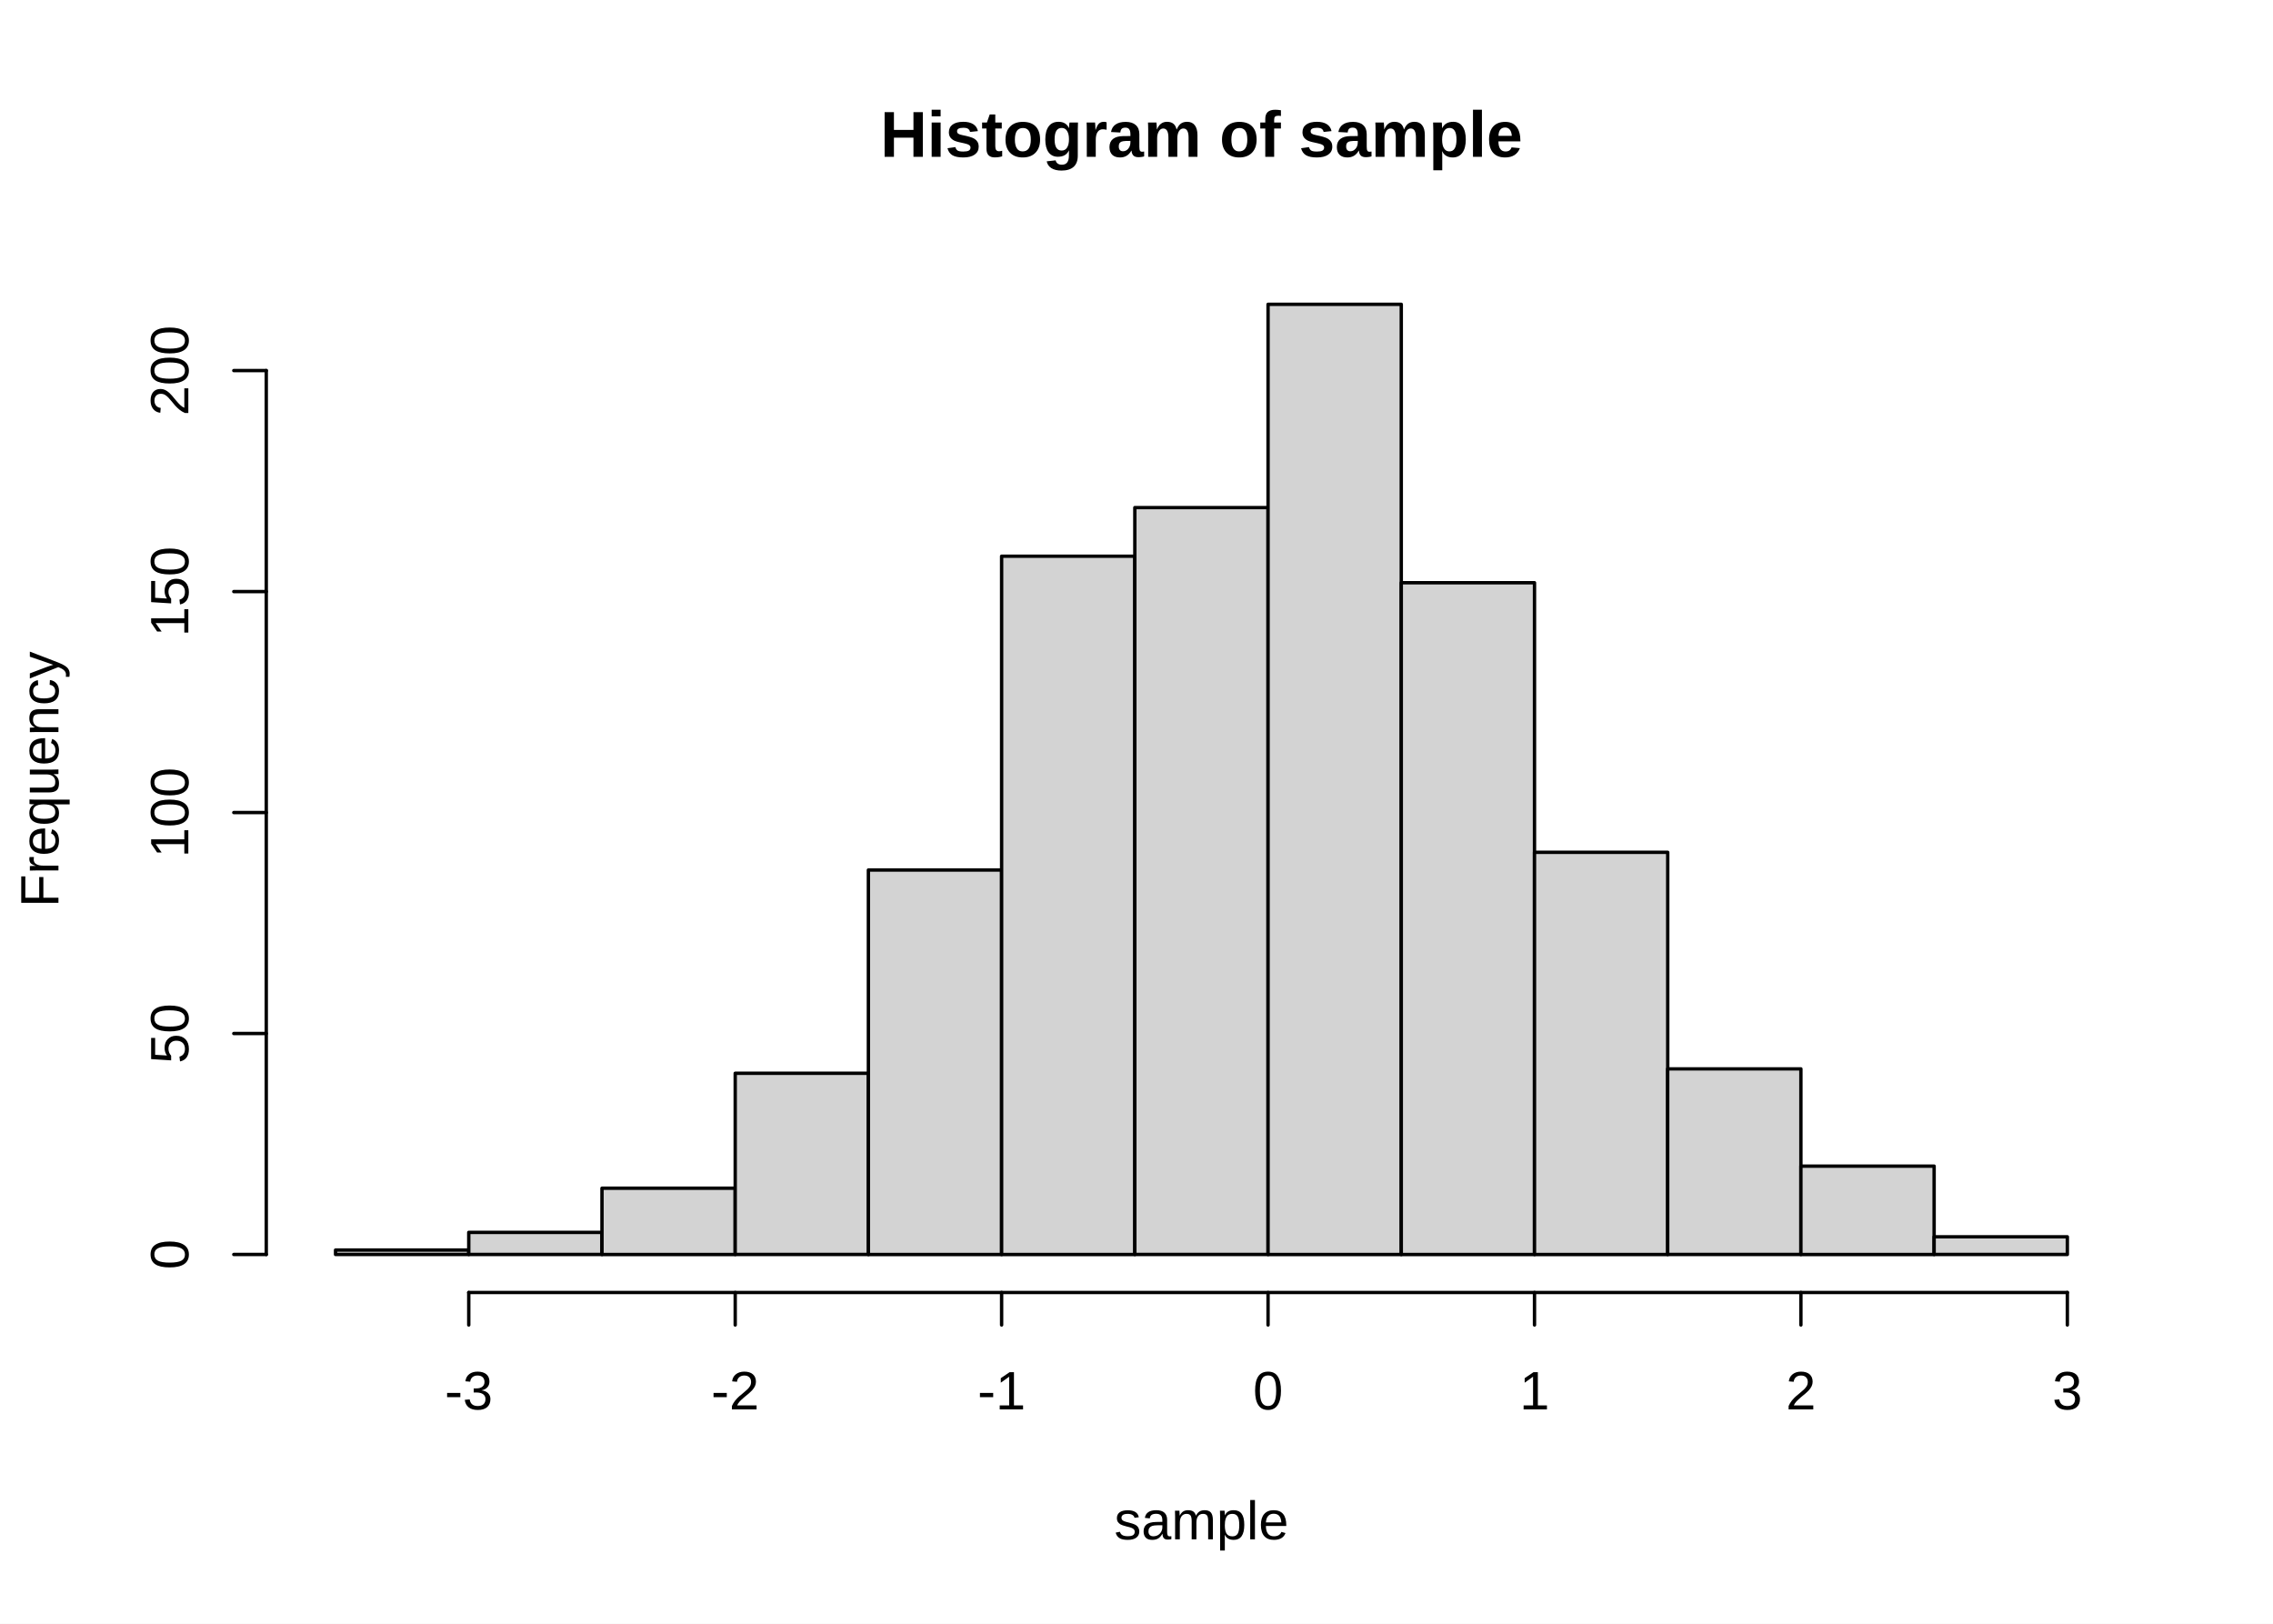
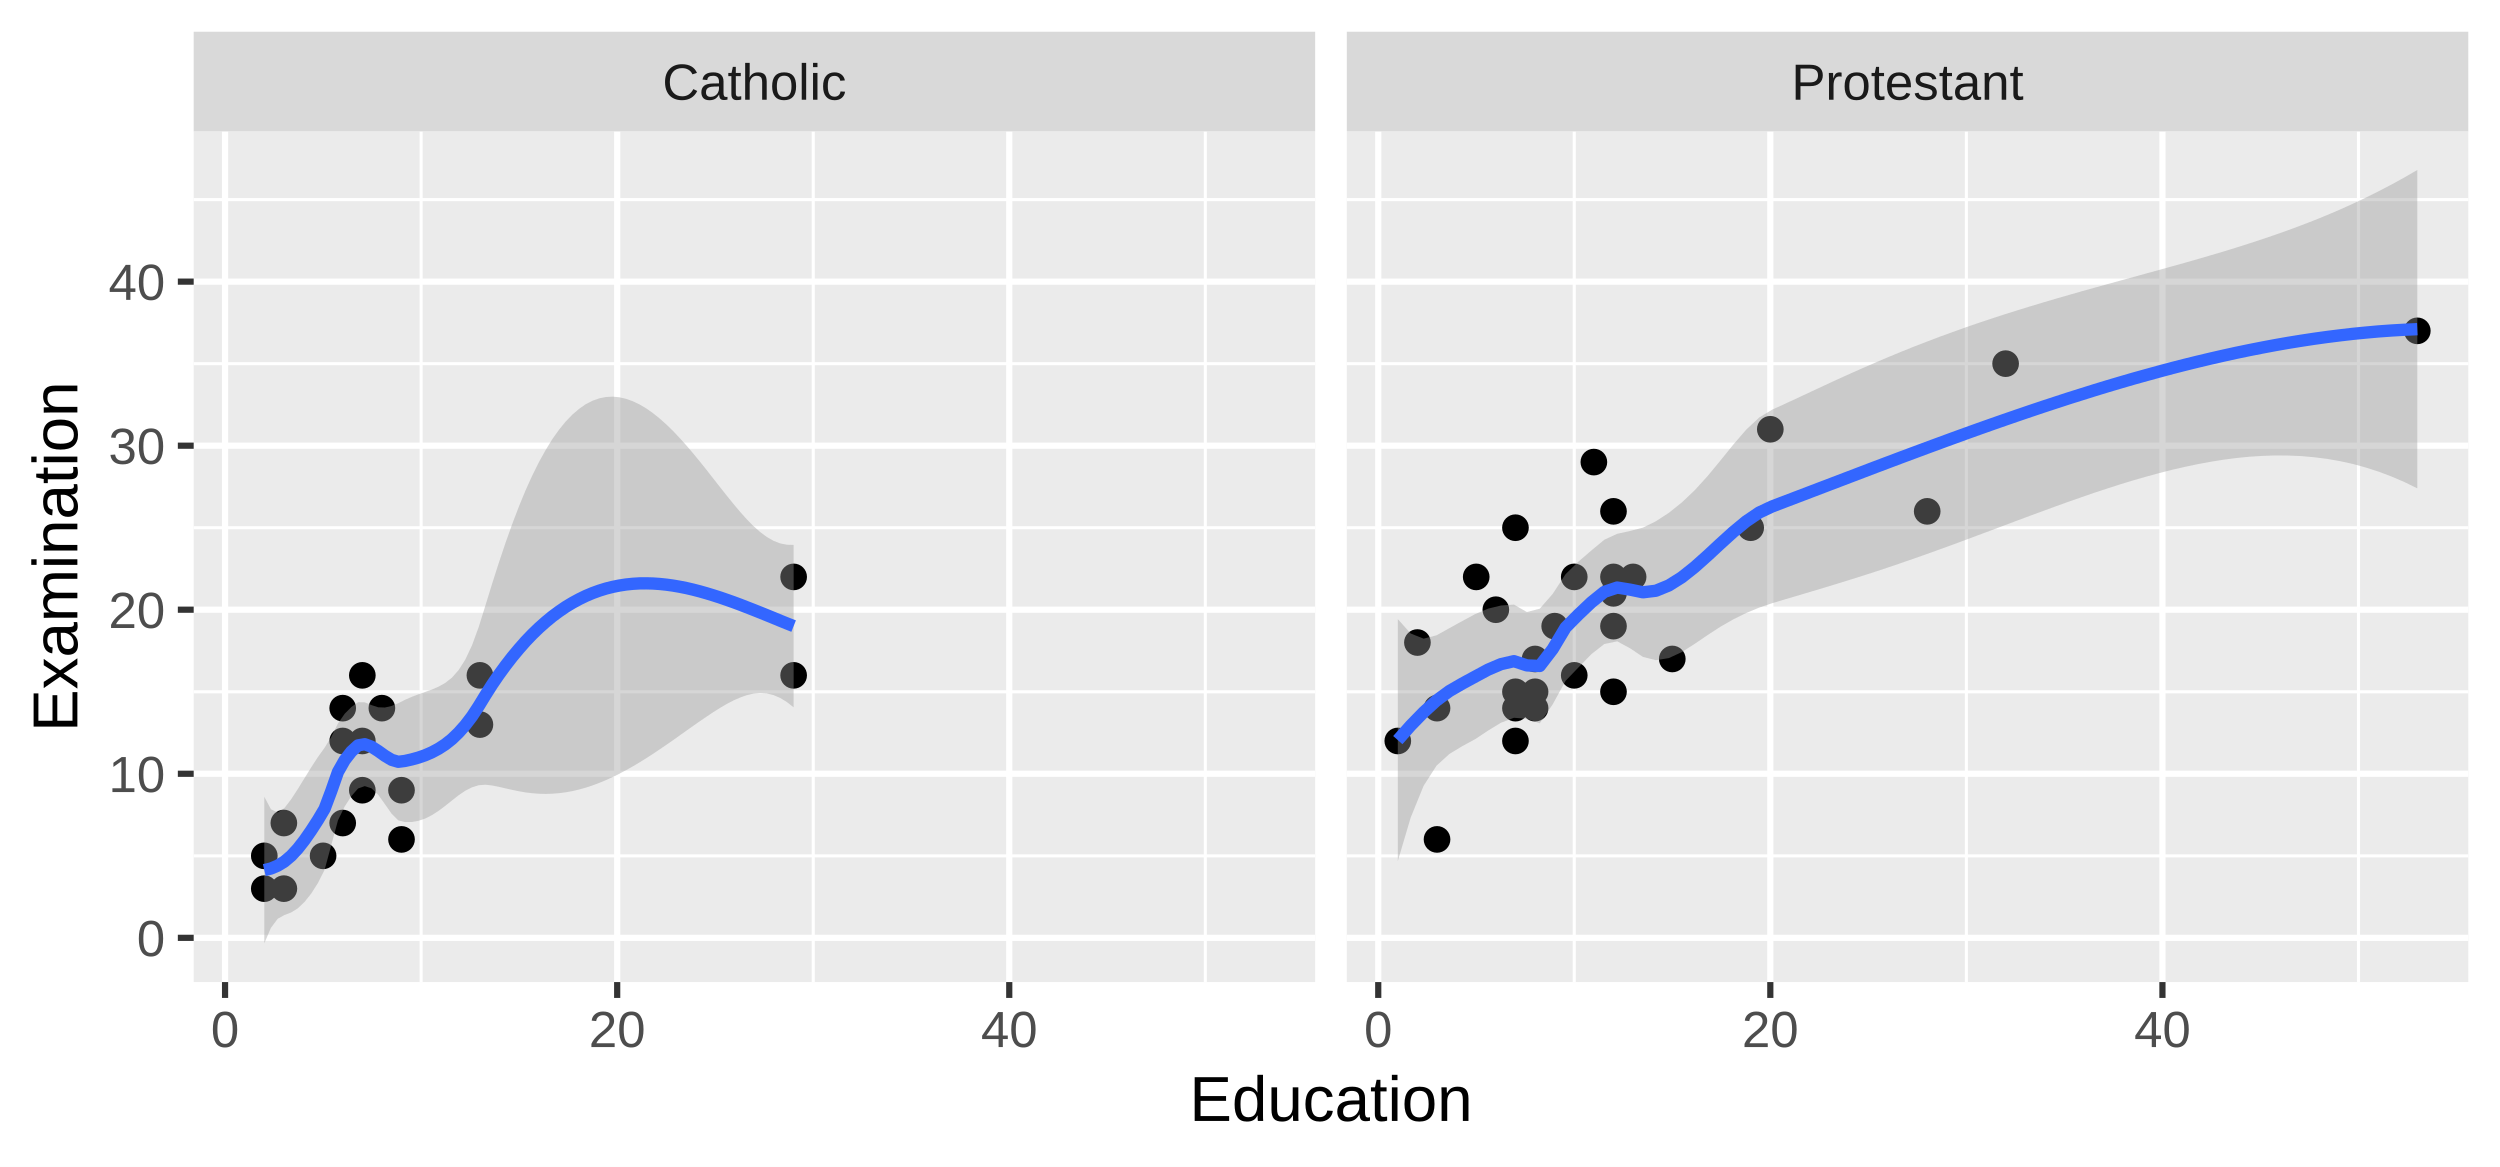
- <svg xmlns="http://www.w3.org/2000/svg" class="svglite" width="504.00pt" height="360.00pt" viewBox="0 0 504.00 360.00">
+ <svg xmlns="http://www.w3.org/2000/svg" class="svglite" width="432.00pt" height="201.60pt" viewBox="0 0 432.00 201.60">
  <defs>
    <style type="text/css">
    .svglite line, .svglite polyline, .svglite polygon, .svglite path, .svglite rect, .svglite circle {
      fill: none;
      stroke: #000000;
      stroke-linecap: round;
      stroke-linejoin: round;
      stroke-miterlimit: 10.00;
    }
    .svglite text {
      white-space: pre;
    }
  </style>
  </defs>
  <rect width="100%" height="100%" style="stroke: none; fill: #FFFFFF;" />
  <defs>
-     <clipPath id="cpMC4wMHw1MDQuMDB8MC4wMHwzNjAuMDA=">
-       <rect x="0.00" y="0.00" width="504.00" height="360.00" />
+     <clipPath id="cpMC4wMHw0MzIuMDB8MC4wMHwyMDEuNjA=">
+       <rect x="0.00" y="0.00" width="432.00" height="201.60" />
    </clipPath>
  </defs>
-   <g clip-path="url(#cpMC4wMHw1MDQuMDB8MC4wMHwzNjAuMDA=)">
-     <text x="266.40" y="34.77" text-anchor="middle" style="font-size: 14.40px; font-weight: bold; font-family: &quot;Arimo&quot;;" textLength="168.88px" lengthAdjust="spacingAndGlyphs">Histogram of sample</text>
-     <text x="266.40" y="341.28" text-anchor="middle" style="font-size: 12.00px; font-family: &quot;Arimo&quot;;" textLength="43.65px" lengthAdjust="spacingAndGlyphs">sample</text>
-     <text transform="translate(12.96,172.80) rotate(-90)" text-anchor="middle" style="font-size: 12.00px; font-family: &quot;Arimo&quot;;" textLength="62.02px" lengthAdjust="spacingAndGlyphs">Frequency</text>
-     <line x1="103.94" y1="286.56" x2="458.40" y2="286.56" style="stroke-width: 0.75;" />
-     <line x1="103.94" y1="286.56" x2="103.94" y2="293.76" style="stroke-width: 0.75;" />
-     <line x1="163.02" y1="286.56" x2="163.02" y2="293.76" style="stroke-width: 0.75;" />
-     <line x1="222.09" y1="286.56" x2="222.09" y2="293.76" style="stroke-width: 0.75;" />
-     <line x1="281.17" y1="286.56" x2="281.17" y2="293.76" style="stroke-width: 0.75;" />
-     <line x1="340.25" y1="286.56" x2="340.25" y2="293.76" style="stroke-width: 0.75;" />
-     <line x1="399.32" y1="286.56" x2="399.32" y2="293.76" style="stroke-width: 0.75;" />
-     <line x1="458.40" y1="286.56" x2="458.40" y2="293.76" style="stroke-width: 0.75;" />
-     <text x="103.94" y="312.48" text-anchor="middle" style="font-size: 12.00px; font-family: &quot;Arimo&quot;;" textLength="11.97px" lengthAdjust="spacingAndGlyphs">-3</text>
-     <text x="163.02" y="312.48" text-anchor="middle" style="font-size: 12.00px; font-family: &quot;Arimo&quot;;" textLength="11.97px" lengthAdjust="spacingAndGlyphs">-2</text>
-     <text x="222.09" y="312.48" text-anchor="middle" style="font-size: 12.00px; font-family: &quot;Arimo&quot;;" textLength="11.97px" lengthAdjust="spacingAndGlyphs">-1</text>
-     <text x="281.17" y="312.48" text-anchor="middle" style="font-size: 12.00px; font-family: &quot;Arimo&quot;;" textLength="7.64px" lengthAdjust="spacingAndGlyphs">0</text>
-     <text x="340.25" y="312.48" text-anchor="middle" style="font-size: 12.00px; font-family: &quot;Arimo&quot;;" textLength="7.64px" lengthAdjust="spacingAndGlyphs">1</text>
-     <text x="399.32" y="312.48" text-anchor="middle" style="font-size: 12.00px; font-family: &quot;Arimo&quot;;" textLength="7.64px" lengthAdjust="spacingAndGlyphs">2</text>
-     <text x="458.40" y="312.48" text-anchor="middle" style="font-size: 12.00px; font-family: &quot;Arimo&quot;;" textLength="7.64px" lengthAdjust="spacingAndGlyphs">3</text>
-     <line x1="59.04" y1="278.13" x2="59.04" y2="82.16" style="stroke-width: 0.75;" />
-     <line x1="59.04" y1="278.13" x2="51.84" y2="278.13" style="stroke-width: 0.75;" />
-     <line x1="59.04" y1="229.14" x2="51.84" y2="229.14" style="stroke-width: 0.75;" />
-     <line x1="59.04" y1="180.15" x2="51.84" y2="180.15" style="stroke-width: 0.75;" />
-     <line x1="59.04" y1="131.16" x2="51.84" y2="131.16" style="stroke-width: 0.75;" />
-     <line x1="59.04" y1="82.16" x2="51.84" y2="82.16" style="stroke-width: 0.75;" />
-     <text transform="translate(41.76,278.13) rotate(-90)" text-anchor="middle" style="font-size: 12.00px; font-family: &quot;Arimo&quot;;" textLength="7.64px" lengthAdjust="spacingAndGlyphs">0</text>
-     <text transform="translate(41.76,229.14) rotate(-90)" text-anchor="middle" style="font-size: 12.00px; font-family: &quot;Arimo&quot;;" textLength="15.28px" lengthAdjust="spacingAndGlyphs">50</text>
-     <text transform="translate(41.76,180.15) rotate(-90)" text-anchor="middle" style="font-size: 12.00px; font-family: &quot;Arimo&quot;;" textLength="22.92px" lengthAdjust="spacingAndGlyphs">100</text>
-     <text transform="translate(41.76,131.16) rotate(-90)" text-anchor="middle" style="font-size: 12.00px; font-family: &quot;Arimo&quot;;" textLength="22.92px" lengthAdjust="spacingAndGlyphs">150</text>
-     <text transform="translate(41.76,82.16) rotate(-90)" text-anchor="middle" style="font-size: 12.00px; font-family: &quot;Arimo&quot;;" textLength="22.92px" lengthAdjust="spacingAndGlyphs">200</text>
+   <g clip-path="url(#cpMC4wMHw0MzIuMDB8MC4wMHwyMDEuNjA=)">
+     <rect x="0" y="0.00" width="432.00" height="201.60" style="stroke-width: 1.07; stroke: #FFFFFF; fill: #FFFFFF;" />
  </g>
  <defs>
-     <clipPath id="cpNTkuMDR8NDczLjc2fDU5LjA0fDI4Ni41Ng==">
-       <rect x="59.04" y="59.04" width="414.72" height="227.52" />
+     <clipPath id="cpMzMuNDd8MjI3LjI2fDIyLjY5fDE2OS43MA==">
+       <rect x="33.47" y="22.69" width="193.79" height="147.01" />
    </clipPath>
  </defs>
-   <g clip-path="url(#cpNTkuMDR8NDczLjc2fDU5LjA0fDI4Ni41Ng==)">
-     <rect x="74.40" y="277.15" width="29.54" height="0.98" style="stroke-width: 0.75; fill: #D3D3D3;" />
-     <rect x="103.94" y="273.23" width="29.54" height="4.90" style="stroke-width: 0.75; fill: #D3D3D3;" />
-     <rect x="133.48" y="263.44" width="29.54" height="14.70" style="stroke-width: 0.75; fill: #D3D3D3;" />
-     <rect x="163.02" y="237.96" width="29.54" height="40.17" style="stroke-width: 0.75; fill: #D3D3D3;" />
-     <rect x="192.55" y="192.89" width="29.54" height="85.25" style="stroke-width: 0.75; fill: #D3D3D3;" />
-     <rect x="222.09" y="123.32" width="29.54" height="154.82" style="stroke-width: 0.75; fill: #D3D3D3;" />
-     <rect x="251.63" y="112.54" width="29.54" height="165.59" style="stroke-width: 0.75; fill: #D3D3D3;" />
-     <rect x="281.17" y="67.47" width="29.54" height="210.67" style="stroke-width: 0.75; fill: #D3D3D3;" />
-     <rect x="310.71" y="129.20" width="29.54" height="148.94" style="stroke-width: 0.75; fill: #D3D3D3;" />
-     <rect x="340.25" y="188.97" width="29.54" height="89.17" style="stroke-width: 0.75; fill: #D3D3D3;" />
-     <rect x="369.78" y="236.98" width="29.54" height="41.15" style="stroke-width: 0.75; fill: #D3D3D3;" />
-     <rect x="399.32" y="258.54" width="29.54" height="19.60" style="stroke-width: 0.75; fill: #D3D3D3;" />
-     <rect x="428.86" y="274.21" width="29.54" height="3.92" style="stroke-width: 0.75; fill: #D3D3D3;" />
+   <g clip-path="url(#cpMzMuNDd8MjI3LjI2fDIyLjY5fDE2OS43MA==)">
+     <rect x="33.47" y="22.69" width="193.79" height="147.01" style="stroke-width: 1.07; stroke: none; fill: #EBEBEB;" />
+     <polyline points="33.47,147.89 227.26,147.89 " style="stroke-width: 0.53; stroke: #FFFFFF; stroke-linecap: butt;" />
+     <polyline points="33.47,119.54 227.26,119.54 " style="stroke-width: 0.53; stroke: #FFFFFF; stroke-linecap: butt;" />
+     <polyline points="33.47,91.19 227.26,91.19 " style="stroke-width: 0.53; stroke: #FFFFFF; stroke-linecap: butt;" />
+     <polyline points="33.47,62.84 227.26,62.84 " style="stroke-width: 0.53; stroke: #FFFFFF; stroke-linecap: butt;" />
+     <polyline points="33.47,34.49 227.26,34.49 " style="stroke-width: 0.53; stroke: #FFFFFF; stroke-linecap: butt;" />
+     <polyline points="72.77,169.70 72.77,22.69 " style="stroke-width: 0.53; stroke: #FFFFFF; stroke-linecap: butt;" />
+     <polyline points="140.53,169.70 140.53,22.69 " style="stroke-width: 0.53; stroke: #FFFFFF; stroke-linecap: butt;" />
+     <polyline points="208.28,169.70 208.28,22.69 " style="stroke-width: 0.53; stroke: #FFFFFF; stroke-linecap: butt;" />
+     <polyline points="33.47,162.06 227.26,162.06 " style="stroke-width: 1.07; stroke: #FFFFFF; stroke-linecap: butt;" />
+     <polyline points="33.47,133.71 227.26,133.71 " style="stroke-width: 1.07; stroke: #FFFFFF; stroke-linecap: butt;" />
+     <polyline points="33.47,105.36 227.26,105.36 " style="stroke-width: 1.07; stroke: #FFFFFF; stroke-linecap: butt;" />
+     <polyline points="33.47,77.02 227.26,77.02 " style="stroke-width: 1.07; stroke: #FFFFFF; stroke-linecap: butt;" />
+     <polyline points="33.47,48.67 227.26,48.67 " style="stroke-width: 1.07; stroke: #FFFFFF; stroke-linecap: butt;" />
+     <polyline points="38.89,169.70 38.89,22.69 " style="stroke-width: 1.07; stroke: #FFFFFF; stroke-linecap: butt;" />
+     <polyline points="106.65,169.70 106.65,22.69 " style="stroke-width: 1.07; stroke: #FFFFFF; stroke-linecap: butt;" />
+     <polyline points="174.40,169.70 174.40,22.69 " style="stroke-width: 1.07; stroke: #FFFFFF; stroke-linecap: butt;" />
+     <circle cx="69.38" cy="145.05" r="1.95" style="stroke-width: 0.71; fill: #000000;" />
+     <circle cx="55.83" cy="147.89" r="1.95" style="stroke-width: 0.71; fill: #000000;" />
+     <circle cx="62.61" cy="136.55" r="1.95" style="stroke-width: 0.71; fill: #000000;" />
+     <circle cx="62.61" cy="116.70" r="1.95" style="stroke-width: 0.71; fill: #000000;" />
+     <circle cx="65.99" cy="122.37" r="1.95" style="stroke-width: 0.71; fill: #000000;" />
+     <circle cx="62.61" cy="128.04" r="1.95" style="stroke-width: 0.71; fill: #000000;" />
+     <circle cx="82.93" cy="116.70" r="1.95" style="stroke-width: 0.71; fill: #000000;" />
+     <circle cx="59.22" cy="122.37" r="1.95" style="stroke-width: 0.71; fill: #000000;" />
+     <circle cx="45.67" cy="153.56" r="1.95" style="stroke-width: 0.71; fill: #000000;" />
+     <circle cx="59.22" cy="142.22" r="1.95" style="stroke-width: 0.71; fill: #000000;" />
+     <circle cx="45.67" cy="147.89" r="1.95" style="stroke-width: 0.71; fill: #000000;" />
+     <circle cx="59.22" cy="128.04" r="1.95" style="stroke-width: 0.71; fill: #000000;" />
+     <circle cx="49.05" cy="142.22" r="1.95" style="stroke-width: 0.71; fill: #000000;" />
+     <circle cx="69.38" cy="136.55" r="1.95" style="stroke-width: 0.71; fill: #000000;" />
+     <circle cx="49.05" cy="153.56" r="1.95" style="stroke-width: 0.71; fill: #000000;" />
+     <circle cx="82.93" cy="125.21" r="1.95" style="stroke-width: 0.71; fill: #000000;" />
+     <circle cx="137.14" cy="116.70" r="1.95" style="stroke-width: 0.71; fill: #000000;" />
+     <circle cx="137.14" cy="99.69" r="1.95" style="stroke-width: 0.71; fill: #000000;" />
+     <polygon points="45.67,137.68 46.82,139.84 47.98,140.41 49.14,139.64 50.30,138.13 51.46,136.35 52.61,134.48 53.77,132.61 54.93,130.82 56.09,129.21 57.24,127.35 58.40,125.01 59.56,123.34 60.72,122.17 61.88,121.34 63.03,121.36 64.19,121.84 65.35,122.22 66.51,122.26 67.67,121.99 68.82,121.52 69.98,120.93 71.14,120.42 72.30,119.98 73.46,119.57 74.61,119.16 75.77,118.66 76.93,118.01 78.09,117.10 79.24,115.80 80.40,113.98 81.56,111.52 82.72,108.35 83.88,104.63 85.03,100.90 86.19,97.27 87.35,93.81 88.51,90.56 89.67,87.52 90.82,84.72 91.98,82.16 93.14,79.83 94.30,77.74 95.45,75.87 96.61,74.24 97.77,72.82 98.93,71.62 100.09,70.63 101.24,69.83 102.40,69.24 103.56,68.83 104.72,68.60 105.88,68.54 107.03,68.65 108.19,68.92 109.35,69.33 110.51,69.89 111.67,70.57 112.82,71.38 113.98,72.31 115.14,73.34 116.30,74.47 117.45,75.69 118.61,76.98 119.77,78.34 120.93,79.75 122.09,81.20 123.24,82.67 124.40,84.15 125.56,85.62 126.72,87.05 127.88,88.43 129.03,89.72 130.19,90.90 131.35,91.93 132.51,92.79 133.66,93.45 134.82,93.90 135.98,94.13 137.14,94.16 137.14,122.23 135.98,121.32 134.82,120.61 133.66,120.11 132.51,119.83 131.35,119.75 130.19,119.86 129.03,120.13 127.88,120.54 126.72,121.05 125.56,121.66 124.40,122.34 123.24,123.07 122.09,123.84 120.93,124.63 119.77,125.44 118.61,126.26 117.45,127.09 116.30,127.91 115.14,128.71 113.98,129.50 112.82,130.28 111.67,131.02 110.51,131.74 109.35,132.43 108.19,133.08 107.03,133.70 105.88,134.27 104.72,134.80 103.56,135.28 102.40,135.72 101.24,136.10 100.09,136.42 98.93,136.70 97.77,136.91 96.61,137.06 95.45,137.15 94.30,137.19 93.14,137.16 91.98,137.07 90.82,136.93 89.67,136.73 88.51,136.49 87.35,136.23 86.19,135.96 85.03,135.73 83.88,135.60 82.72,135.69 81.56,136.05 80.40,136.64 79.24,137.43 78.09,138.33 76.93,139.26 75.77,140.13 74.61,140.87 73.46,141.45 72.30,141.84 71.14,142.04 69.98,142.05 68.82,141.76 67.67,140.61 66.51,138.95 65.35,137.33 64.19,136.22 63.03,135.84 61.88,136.25 60.72,137.56 59.56,139.37 58.40,141.76 57.24,146.05 56.09,150.31 54.93,152.60 53.77,154.42 52.61,155.87 51.46,156.96 50.30,157.68 49.14,158.12 47.98,158.77 46.82,160.32 45.67,163.01 " style="stroke-width: 0.00; stroke: none; fill: #999999; fill-opacity: 0.40;" />
+     <polyline points="45.67,137.68 46.82,139.84 47.98,140.41 49.14,139.64 50.30,138.13 51.46,136.35 52.61,134.48 53.77,132.61 54.93,130.82 56.09,129.21 57.24,127.35 58.40,125.01 59.56,123.34 60.72,122.17 61.88,121.34 63.03,121.36 64.19,121.84 65.35,122.22 66.51,122.26 67.67,121.99 68.82,121.52 69.98,120.93 71.14,120.42 72.30,119.98 73.46,119.57 74.61,119.16 75.77,118.66 76.93,118.01 78.09,117.10 79.24,115.80 80.40,113.98 81.56,111.52 82.72,108.35 83.88,104.63 85.03,100.90 86.19,97.27 87.35,93.81 88.51,90.56 89.67,87.52 90.82,84.72 91.98,82.16 93.14,79.83 94.30,77.74 95.45,75.87 96.61,74.24 97.77,72.82 98.93,71.62 100.09,70.63 101.24,69.83 102.40,69.24 103.56,68.83 104.72,68.60 105.88,68.54 107.03,68.65 108.19,68.92 109.35,69.33 110.51,69.89 111.67,70.57 112.82,71.38 113.98,72.31 115.14,73.34 116.30,74.47 117.45,75.69 118.61,76.98 119.77,78.34 120.93,79.75 122.09,81.20 123.24,82.67 124.40,84.15 125.56,85.62 126.72,87.05 127.88,88.43 129.03,89.72 130.19,90.90 131.35,91.93 132.51,92.79 133.66,93.45 134.82,93.90 135.98,94.13 137.14,94.16 " style="stroke-width: 2.13; stroke: none;" />
+     <polyline points="137.14,122.23 135.98,121.32 134.82,120.61 133.66,120.11 132.51,119.83 131.35,119.75 130.19,119.86 129.03,120.13 127.88,120.54 126.72,121.05 125.56,121.66 124.40,122.34 123.24,123.07 122.09,123.84 120.93,124.63 119.77,125.44 118.61,126.26 117.45,127.09 116.30,127.91 115.14,128.71 113.98,129.50 112.82,130.28 111.67,131.02 110.51,131.74 109.35,132.43 108.19,133.08 107.03,133.70 105.88,134.27 104.72,134.80 103.56,135.28 102.40,135.72 101.24,136.10 100.09,136.42 98.93,136.70 97.77,136.91 96.61,137.06 95.45,137.15 94.30,137.19 93.14,137.16 91.98,137.07 90.82,136.93 89.67,136.73 88.51,136.49 87.35,136.23 86.19,135.96 85.03,135.73 83.88,135.60 82.72,135.69 81.56,136.05 80.40,136.64 79.24,137.43 78.09,138.33 76.93,139.26 75.77,140.13 74.61,140.87 73.46,141.45 72.30,141.84 71.14,142.04 69.98,142.05 68.82,141.76 67.67,140.61 66.51,138.95 65.35,137.33 64.19,136.22 63.03,135.84 61.88,136.25 60.72,137.56 59.56,139.37 58.40,141.76 57.24,146.05 56.09,150.31 54.93,152.60 53.77,154.42 52.61,155.87 51.46,156.96 50.30,157.68 49.14,158.12 47.98,158.77 46.82,160.32 45.67,163.01 " style="stroke-width: 2.13; stroke: none;" />
+     <polyline points="45.67,150.35 46.82,150.08 47.98,149.59 49.14,148.88 50.30,147.90 51.46,146.65 52.61,145.18 53.77,143.51 54.93,141.71 56.09,139.76 57.24,136.70 58.40,133.39 59.56,131.35 60.72,129.86 61.88,128.80 63.03,128.60 64.19,129.03 65.35,129.77 66.51,130.60 67.67,131.30 68.82,131.64 69.98,131.49 71.14,131.23 72.30,130.91 73.46,130.51 74.61,130.01 75.77,129.39 76.93,128.64 78.09,127.72 79.24,126.61 80.40,125.31 81.56,123.79 82.72,122.02 83.88,120.12 85.03,118.31 86.19,116.61 87.35,115.02 88.51,113.52 89.67,112.13 90.82,110.82 91.98,109.61 93.14,108.49 94.30,107.46 95.45,106.51 96.61,105.65 97.77,104.86 98.93,104.16 100.09,103.53 101.24,102.97 102.40,102.48 103.56,102.06 104.72,101.70 105.88,101.41 107.03,101.18 108.19,101.00 109.35,100.88 110.51,100.81 111.67,100.80 112.82,100.83 113.98,100.91 115.14,101.03 116.30,101.19 117.45,101.39 118.61,101.62 119.77,101.89 120.93,102.19 122.09,102.52 123.24,102.87 124.40,103.24 125.56,103.64 126.72,104.05 127.88,104.48 129.03,104.93 130.19,105.38 131.35,105.84 132.51,106.31 133.66,106.78 134.82,107.26 135.98,107.73 137.14,108.19 " style="stroke-width: 2.13; stroke: #3366FF; stroke-linecap: butt;" />
+   </g>
+   <g clip-path="url(#cpMC4wMHw0MzIuMDB8MC4wMHwyMDEuNjA=)">
+ </g>
+   <defs>
+     <clipPath id="cpMjMyLjczfDQyNi41MnwyMi42OXwxNjkuNzA=">
+       <rect x="232.73" y="22.69" width="193.79" height="147.01" />
+     </clipPath>
+   </defs>
+   <g clip-path="url(#cpMjMyLjczfDQyNi41MnwyMi42OXwxNjkuNzA=)">
+     <rect x="232.73" y="22.69" width="193.79" height="147.01" style="stroke-width: 1.07; stroke: none; fill: #EBEBEB;" />
+     <polyline points="232.73,147.89 426.52,147.89 " style="stroke-width: 0.53; stroke: #FFFFFF; stroke-linecap: butt;" />
+     <polyline points="232.73,119.54 426.52,119.54 " style="stroke-width: 0.53; stroke: #FFFFFF; stroke-linecap: butt;" />
+     <polyline points="232.73,91.19 426.52,91.19 " style="stroke-width: 0.53; stroke: #FFFFFF; stroke-linecap: butt;" />
+     <polyline points="232.73,62.84 426.52,62.84 " style="stroke-width: 0.53; stroke: #FFFFFF; stroke-linecap: butt;" />
+     <polyline points="232.73,34.49 426.52,34.49 " style="stroke-width: 0.53; stroke: #FFFFFF; stroke-linecap: butt;" />
+     <polyline points="272.03,169.70 272.03,22.69 " style="stroke-width: 0.53; stroke: #FFFFFF; stroke-linecap: butt;" />
+     <polyline points="339.79,169.70 339.79,22.69 " style="stroke-width: 0.53; stroke: #FFFFFF; stroke-linecap: butt;" />
+     <polyline points="407.55,169.70 407.55,22.69 " style="stroke-width: 0.53; stroke: #FFFFFF; stroke-linecap: butt;" />
+     <polyline points="232.73,162.06 426.52,162.06 " style="stroke-width: 1.07; stroke: #FFFFFF; stroke-linecap: butt;" />
+     <polyline points="232.73,133.71 426.52,133.71 " style="stroke-width: 1.07; stroke: #FFFFFF; stroke-linecap: butt;" />
+     <polyline points="232.73,105.36 426.52,105.36 " style="stroke-width: 1.07; stroke: #FFFFFF; stroke-linecap: butt;" />
+     <polyline points="232.73,77.02 426.52,77.02 " style="stroke-width: 1.07; stroke: #FFFFFF; stroke-linecap: butt;" />
+     <polyline points="232.73,48.67 426.52,48.67 " style="stroke-width: 1.07; stroke: #FFFFFF; stroke-linecap: butt;" />
+     <polyline points="238.16,169.70 238.16,22.69 " style="stroke-width: 1.07; stroke: #FFFFFF; stroke-linecap: butt;" />
+     <polyline points="305.91,169.70 305.91,22.69 " style="stroke-width: 1.07; stroke: #FFFFFF; stroke-linecap: butt;" />
+     <polyline points="373.67,169.70 373.67,22.69 " style="stroke-width: 1.07; stroke: #FFFFFF; stroke-linecap: butt;" />
+     <circle cx="278.81" cy="119.54" r="1.95" style="stroke-width: 0.71; fill: #000000;" />
+     <circle cx="261.87" cy="128.04" r="1.95" style="stroke-width: 0.71; fill: #000000;" />
+     <circle cx="288.97" cy="113.87" r="1.95" style="stroke-width: 0.71; fill: #000000;" />
+     <circle cx="278.81" cy="102.53" r="1.95" style="stroke-width: 0.71; fill: #000000;" />
+     <circle cx="261.87" cy="122.37" r="1.95" style="stroke-width: 0.71; fill: #000000;" />
+     <circle cx="278.81" cy="108.20" r="1.95" style="stroke-width: 0.71; fill: #000000;" />
+     <circle cx="255.09" cy="99.69" r="1.95" style="stroke-width: 0.71; fill: #000000;" />
+     <circle cx="244.93" cy="111.03" r="1.95" style="stroke-width: 0.71; fill: #000000;" />
+     <circle cx="265.26" cy="113.87" r="1.95" style="stroke-width: 0.71; fill: #000000;" />
+     <circle cx="333.02" cy="88.36" r="1.95" style="stroke-width: 0.71; fill: #000000;" />
+     <circle cx="305.91" cy="74.18" r="1.95" style="stroke-width: 0.71; fill: #000000;" />
+     <circle cx="268.65" cy="108.20" r="1.95" style="stroke-width: 0.71; fill: #000000;" />
+     <circle cx="272.03" cy="99.69" r="1.95" style="stroke-width: 0.71; fill: #000000;" />
+     <circle cx="248.32" cy="122.37" r="1.95" style="stroke-width: 0.71; fill: #000000;" />
+     <circle cx="278.81" cy="99.69" r="1.95" style="stroke-width: 0.71; fill: #000000;" />
+     <circle cx="258.48" cy="105.36" r="1.95" style="stroke-width: 0.71; fill: #000000;" />
+     <circle cx="241.54" cy="128.04" r="1.95" style="stroke-width: 0.71; fill: #000000;" />
+     <circle cx="265.26" cy="122.37" r="1.95" style="stroke-width: 0.71; fill: #000000;" />
+     <circle cx="248.32" cy="145.05" r="1.95" style="stroke-width: 0.71; fill: #000000;" />
+     <circle cx="272.03" cy="116.70" r="1.95" style="stroke-width: 0.71; fill: #000000;" />
+     <circle cx="302.52" cy="91.19" r="1.95" style="stroke-width: 0.71; fill: #000000;" />
+     <circle cx="265.26" cy="119.54" r="1.95" style="stroke-width: 0.71; fill: #000000;" />
+     <circle cx="278.81" cy="88.36" r="1.95" style="stroke-width: 0.71; fill: #000000;" />
+     <circle cx="275.42" cy="79.85" r="1.95" style="stroke-width: 0.71; fill: #000000;" />
+     <circle cx="282.20" cy="99.69" r="1.95" style="stroke-width: 0.71; fill: #000000;" />
+     <circle cx="346.57" cy="62.84" r="1.95" style="stroke-width: 0.71; fill: #000000;" />
+     <circle cx="261.87" cy="119.54" r="1.95" style="stroke-width: 0.71; fill: #000000;" />
+     <circle cx="261.87" cy="91.19" r="1.95" style="stroke-width: 0.71; fill: #000000;" />
+     <circle cx="417.71" cy="57.17" r="1.95" style="stroke-width: 0.71; fill: #000000;" />
+     <polygon points="241.54,106.98 243.77,109.47 246.00,110.36 248.23,109.78 250.46,108.54 252.69,107.31 254.92,106.11 257.15,105.17 259.38,104.63 261.61,104.47 263.84,105.76 266.07,105.18 268.30,102.63 270.53,99.22 272.76,97.04 274.99,95.12 277.22,93.27 279.45,92.24 281.68,91.75 283.91,91.17 286.14,90.07 288.37,88.62 290.60,86.84 292.83,84.73 295.06,82.28 297.29,79.58 299.52,76.82 301.75,74.24 303.98,72.15 306.21,70.80 308.44,69.78 310.67,68.74 312.90,67.70 315.13,66.66 317.36,65.63 319.59,64.62 321.82,63.63 324.05,62.66 326.28,61.71 328.51,60.79 330.74,59.89 332.97,59.03 335.20,58.18 337.43,57.37 339.66,56.57 341.89,55.80 344.12,55.06 346.35,54.33 348.58,53.63 350.81,52.94 353.04,52.27 355.27,51.61 357.50,50.97 359.73,50.33 361.96,49.71 364.19,49.09 366.42,48.48 368.65,47.87 370.88,47.25 373.11,46.64 375.34,46.02 377.57,45.40 379.80,44.76 382.03,44.11 384.26,43.45 386.49,42.76 388.72,42.05 390.95,41.32 393.18,40.56 395.41,39.77 397.64,38.94 399.87,38.08 402.10,37.17 404.33,36.22 406.56,35.21 408.79,34.16 411.02,33.05 413.25,31.89 415.48,30.66 417.71,29.37 417.71,84.39 415.48,83.30 413.25,82.34 411.02,81.50 408.79,80.78 406.56,80.17 404.33,79.68 402.10,79.29 399.87,79.01 397.64,78.81 395.41,78.72 393.18,78.70 390.95,78.78 388.72,78.92 386.49,79.14 384.26,79.43 382.03,79.79 379.80,80.20 377.57,80.67 375.34,81.18 373.11,81.75 370.88,82.36 368.65,83.00 366.42,83.68 364.19,84.40 361.96,85.13 359.73,85.90 357.50,86.68 355.27,87.48 353.04,88.30 350.81,89.12 348.58,89.95 346.35,90.79 344.12,91.63 341.89,92.46 339.66,93.29 337.43,94.12 335.20,94.93 332.97,95.73 330.74,96.52 328.51,97.29 326.28,98.05 324.05,98.79 321.82,99.51 319.59,100.21 317.36,100.90 315.13,101.58 312.90,102.25 310.67,102.91 308.44,103.57 306.21,104.24 303.98,105.00 301.75,105.92 299.52,107.02 297.29,108.30 295.06,109.75 292.83,111.27 290.60,112.69 288.37,113.72 286.14,114.08 283.91,113.52 281.68,112.03 279.45,110.82 277.22,111.29 274.99,113.04 272.76,115.33 270.53,117.65 268.30,121.72 266.07,124.99 263.84,124.21 261.61,124.03 259.38,124.88 257.15,126.24 254.92,127.72 252.69,128.93 250.46,130.28 248.23,132.31 246.00,135.79 243.77,141.27 241.54,148.80 " style="stroke-width: 0.00; stroke: none; fill: #999999; fill-opacity: 0.40;" />
+     <polyline points="241.54,106.98 243.77,109.47 246.00,110.36 248.23,109.78 250.46,108.54 252.69,107.31 254.92,106.11 257.15,105.17 259.38,104.63 261.61,104.47 263.84,105.76 266.07,105.18 268.30,102.63 270.53,99.22 272.76,97.04 274.99,95.12 277.22,93.27 279.45,92.24 281.68,91.75 283.91,91.17 286.14,90.07 288.37,88.62 290.60,86.84 292.83,84.73 295.06,82.28 297.29,79.58 299.52,76.82 301.75,74.24 303.98,72.15 306.21,70.80 308.44,69.78 310.67,68.74 312.90,67.70 315.13,66.66 317.36,65.63 319.59,64.62 321.82,63.63 324.05,62.66 326.28,61.71 328.51,60.79 330.74,59.89 332.97,59.03 335.20,58.18 337.43,57.37 339.66,56.57 341.89,55.80 344.12,55.06 346.35,54.33 348.58,53.63 350.81,52.94 353.04,52.27 355.27,51.61 357.50,50.97 359.73,50.33 361.96,49.71 364.19,49.09 366.42,48.48 368.65,47.87 370.88,47.25 373.11,46.64 375.34,46.02 377.57,45.40 379.80,44.76 382.03,44.11 384.26,43.45 386.49,42.76 388.72,42.05 390.95,41.32 393.18,40.56 395.41,39.77 397.64,38.94 399.87,38.08 402.10,37.17 404.33,36.22 406.56,35.21 408.79,34.16 411.02,33.05 413.25,31.89 415.48,30.66 417.71,29.37 " style="stroke-width: 2.13; stroke: none;" />
+     <polyline points="417.71,84.39 415.48,83.30 413.25,82.34 411.02,81.50 408.79,80.78 406.56,80.17 404.33,79.68 402.10,79.29 399.87,79.01 397.64,78.81 395.41,78.72 393.18,78.70 390.95,78.78 388.72,78.92 386.49,79.14 384.26,79.43 382.03,79.79 379.80,80.20 377.57,80.67 375.34,81.18 373.11,81.75 370.88,82.36 368.65,83.00 366.42,83.68 364.19,84.40 361.96,85.13 359.73,85.90 357.50,86.68 355.27,87.48 353.04,88.30 350.81,89.12 348.58,89.95 346.35,90.79 344.12,91.63 341.89,92.46 339.66,93.29 337.43,94.12 335.20,94.93 332.97,95.73 330.74,96.52 328.51,97.29 326.28,98.05 324.05,98.79 321.82,99.51 319.59,100.21 317.36,100.90 315.13,101.58 312.90,102.25 310.67,102.91 308.44,103.57 306.21,104.24 303.98,105.00 301.75,105.92 299.52,107.02 297.29,108.30 295.06,109.75 292.83,111.27 290.60,112.69 288.37,113.72 286.14,114.08 283.91,113.52 281.68,112.03 279.45,110.82 277.22,111.29 274.99,113.04 272.76,115.33 270.53,117.65 268.30,121.72 266.07,124.99 263.84,124.21 261.61,124.03 259.38,124.88 257.15,126.24 254.92,127.72 252.69,128.93 250.46,130.28 248.23,132.31 246.00,135.79 243.77,141.27 241.54,148.80 " style="stroke-width: 2.13; stroke: none;" />
+     <polyline points="241.54,127.89 243.77,125.37 246.00,123.08 248.23,121.05 250.46,119.41 252.69,118.12 254.92,116.91 257.15,115.71 259.38,114.76 261.61,114.25 263.84,114.98 266.07,115.08 268.30,112.17 270.53,108.44 272.76,106.19 274.99,104.08 277.22,102.28 279.45,101.53 281.68,101.89 283.91,102.35 286.14,102.08 288.37,101.17 290.60,99.77 292.83,98.00 295.06,96.01 297.29,93.94 299.52,91.92 301.75,90.08 303.98,88.57 306.21,87.52 308.44,86.67 310.67,85.82 312.90,84.97 315.13,84.12 317.36,83.27 319.59,82.42 321.82,81.57 324.05,80.72 326.28,79.88 328.51,79.04 330.74,78.21 332.97,77.38 335.20,76.56 337.43,75.74 339.66,74.93 341.89,74.13 344.12,73.34 346.35,72.56 348.58,71.79 350.81,71.03 353.04,70.28 355.27,69.55 357.50,68.82 359.73,68.12 361.96,67.42 364.19,66.74 366.42,66.08 368.65,65.43 370.88,64.81 373.11,64.20 375.34,63.60 377.57,63.03 379.80,62.48 382.03,61.95 384.26,61.44 386.49,60.95 388.72,60.49 390.95,60.05 393.18,59.63 395.41,59.24 397.64,58.88 399.87,58.54 402.10,58.23 404.33,57.95 406.56,57.69 408.79,57.47 411.02,57.27 413.25,57.11 415.48,56.98 417.71,56.88 " style="stroke-width: 2.13; stroke: #3366FF; stroke-linecap: butt;" />
+   </g>
+   <g clip-path="url(#cpMC4wMHw0MzIuMDB8MC4wMHwyMDEuNjA=)">
+ </g>
+   <defs>
+     <clipPath id="cpMzMuNDd8MjI3LjI2fDUuNDh8MjIuNjk=">
+       <rect x="33.47" y="5.48" width="193.79" height="17.21" />
+     </clipPath>
+   </defs>
+   <g clip-path="url(#cpMzMuNDd8MjI3LjI2fDUuNDh8MjIuNjk=)">
+     <rect x="33.47" y="5.48" width="193.79" height="17.21" style="stroke-width: 1.07; stroke: none; fill: #D9D9D9;" />
+     <text x="130.36" y="17.24" text-anchor="middle" style="font-size: 8.80px;fill: #1A1A1A; font-family: &quot;Arial&quot;;" textLength="31.78px" lengthAdjust="spacingAndGlyphs">Catholic</text>
+   </g>
+   <g clip-path="url(#cpMC4wMHw0MzIuMDB8MC4wMHwyMDEuNjA=)">
+ </g>
+   <defs>
+     <clipPath id="cpMjMyLjczfDQyNi41Mnw1LjQ4fDIyLjY5">
+       <rect x="232.73" y="5.48" width="193.79" height="17.21" />
+     </clipPath>
+   </defs>
+   <g clip-path="url(#cpMjMyLjczfDQyNi41Mnw1LjQ4fDIyLjY5)">
+     <rect x="232.73" y="5.48" width="193.79" height="17.21" style="stroke-width: 1.07; stroke: none; fill: #D9D9D9;" />
+     <text x="329.63" y="17.24" text-anchor="middle" style="font-size: 8.80px;fill: #1A1A1A; font-family: &quot;Arial&quot;;" textLength="40.10px" lengthAdjust="spacingAndGlyphs">Protestant</text>
+   </g>
+   <g clip-path="url(#cpMC4wMHw0MzIuMDB8MC4wMHwyMDEuNjA=)">
+     <polyline points="38.89,172.44 38.89,169.70 " style="stroke-width: 1.07; stroke: #333333; stroke-linecap: butt;" />
+     <polyline points="106.65,172.44 106.65,169.70 " style="stroke-width: 1.07; stroke: #333333; stroke-linecap: butt;" />
+     <polyline points="174.40,172.44 174.40,169.70 " style="stroke-width: 1.07; stroke: #333333; stroke-linecap: butt;" />
+     <text x="38.89" y="180.93" text-anchor="middle" style="font-size: 8.80px;fill: #4D4D4D; font-family: &quot;Arial&quot;;" textLength="4.90px" lengthAdjust="spacingAndGlyphs">0</text>
+     <text x="106.65" y="180.93" text-anchor="middle" style="font-size: 8.80px;fill: #4D4D4D; font-family: &quot;Arial&quot;;" textLength="9.79px" lengthAdjust="spacingAndGlyphs">20</text>
+     <text x="174.40" y="180.93" text-anchor="middle" style="font-size: 8.80px;fill: #4D4D4D; font-family: &quot;Arial&quot;;" textLength="9.79px" lengthAdjust="spacingAndGlyphs">40</text>
+     <polyline points="238.16,172.44 238.16,169.70 " style="stroke-width: 1.07; stroke: #333333; stroke-linecap: butt;" />
+     <polyline points="305.91,172.44 305.91,169.70 " style="stroke-width: 1.07; stroke: #333333; stroke-linecap: butt;" />
+     <polyline points="373.67,172.44 373.67,169.70 " style="stroke-width: 1.07; stroke: #333333; stroke-linecap: butt;" />
+     <text x="238.16" y="180.93" text-anchor="middle" style="font-size: 8.80px;fill: #4D4D4D; font-family: &quot;Arial&quot;;" textLength="4.90px" lengthAdjust="spacingAndGlyphs">0</text>
+     <text x="305.91" y="180.93" text-anchor="middle" style="font-size: 8.80px;fill: #4D4D4D; font-family: &quot;Arial&quot;;" textLength="9.79px" lengthAdjust="spacingAndGlyphs">20</text>
+     <text x="373.67" y="180.93" text-anchor="middle" style="font-size: 8.80px;fill: #4D4D4D; font-family: &quot;Arial&quot;;" textLength="9.79px" lengthAdjust="spacingAndGlyphs">40</text>
+     <text x="28.54" y="165.22" text-anchor="end" style="font-size: 8.80px;fill: #4D4D4D; font-family: &quot;Arial&quot;;" textLength="4.90px" lengthAdjust="spacingAndGlyphs">0</text>
+     <text x="28.54" y="136.87" text-anchor="end" style="font-size: 8.80px;fill: #4D4D4D; font-family: &quot;Arial&quot;;" textLength="9.79px" lengthAdjust="spacingAndGlyphs">10</text>
+     <text x="28.54" y="108.52" text-anchor="end" style="font-size: 8.80px;fill: #4D4D4D; font-family: &quot;Arial&quot;;" textLength="9.79px" lengthAdjust="spacingAndGlyphs">20</text>
+     <text x="28.54" y="80.17" text-anchor="end" style="font-size: 8.80px;fill: #4D4D4D; font-family: &quot;Arial&quot;;" textLength="9.79px" lengthAdjust="spacingAndGlyphs">30</text>
+     <text x="28.54" y="51.82" text-anchor="end" style="font-size: 8.80px;fill: #4D4D4D; font-family: &quot;Arial&quot;;" textLength="9.79px" lengthAdjust="spacingAndGlyphs">40</text>
+     <polyline points="30.73,162.06 33.47,162.06 " style="stroke-width: 1.07; stroke: #333333; stroke-linecap: butt;" />
+     <polyline points="30.73,133.71 33.47,133.71 " style="stroke-width: 1.07; stroke: #333333; stroke-linecap: butt;" />
+     <polyline points="30.73,105.36 33.47,105.36 " style="stroke-width: 1.07; stroke: #333333; stroke-linecap: butt;" />
+     <polyline points="30.73,77.02 33.47,77.02 " style="stroke-width: 1.07; stroke: #333333; stroke-linecap: butt;" />
+     <polyline points="30.73,48.67 33.47,48.67 " style="stroke-width: 1.07; stroke: #333333; stroke-linecap: butt;" />
+     <text x="230.00" y="193.70" text-anchor="middle" style="font-size: 11.00px; font-family: &quot;Arial&quot;;" textLength="48.93px" lengthAdjust="spacingAndGlyphs">Education</text>
+     <text transform="translate(13.37,96.19) rotate(-90)" text-anchor="middle" style="font-size: 11.00px; font-family: &quot;Arial&quot;;" textLength="60.54px" lengthAdjust="spacingAndGlyphs">Examination</text>
  </g>
</svg>
